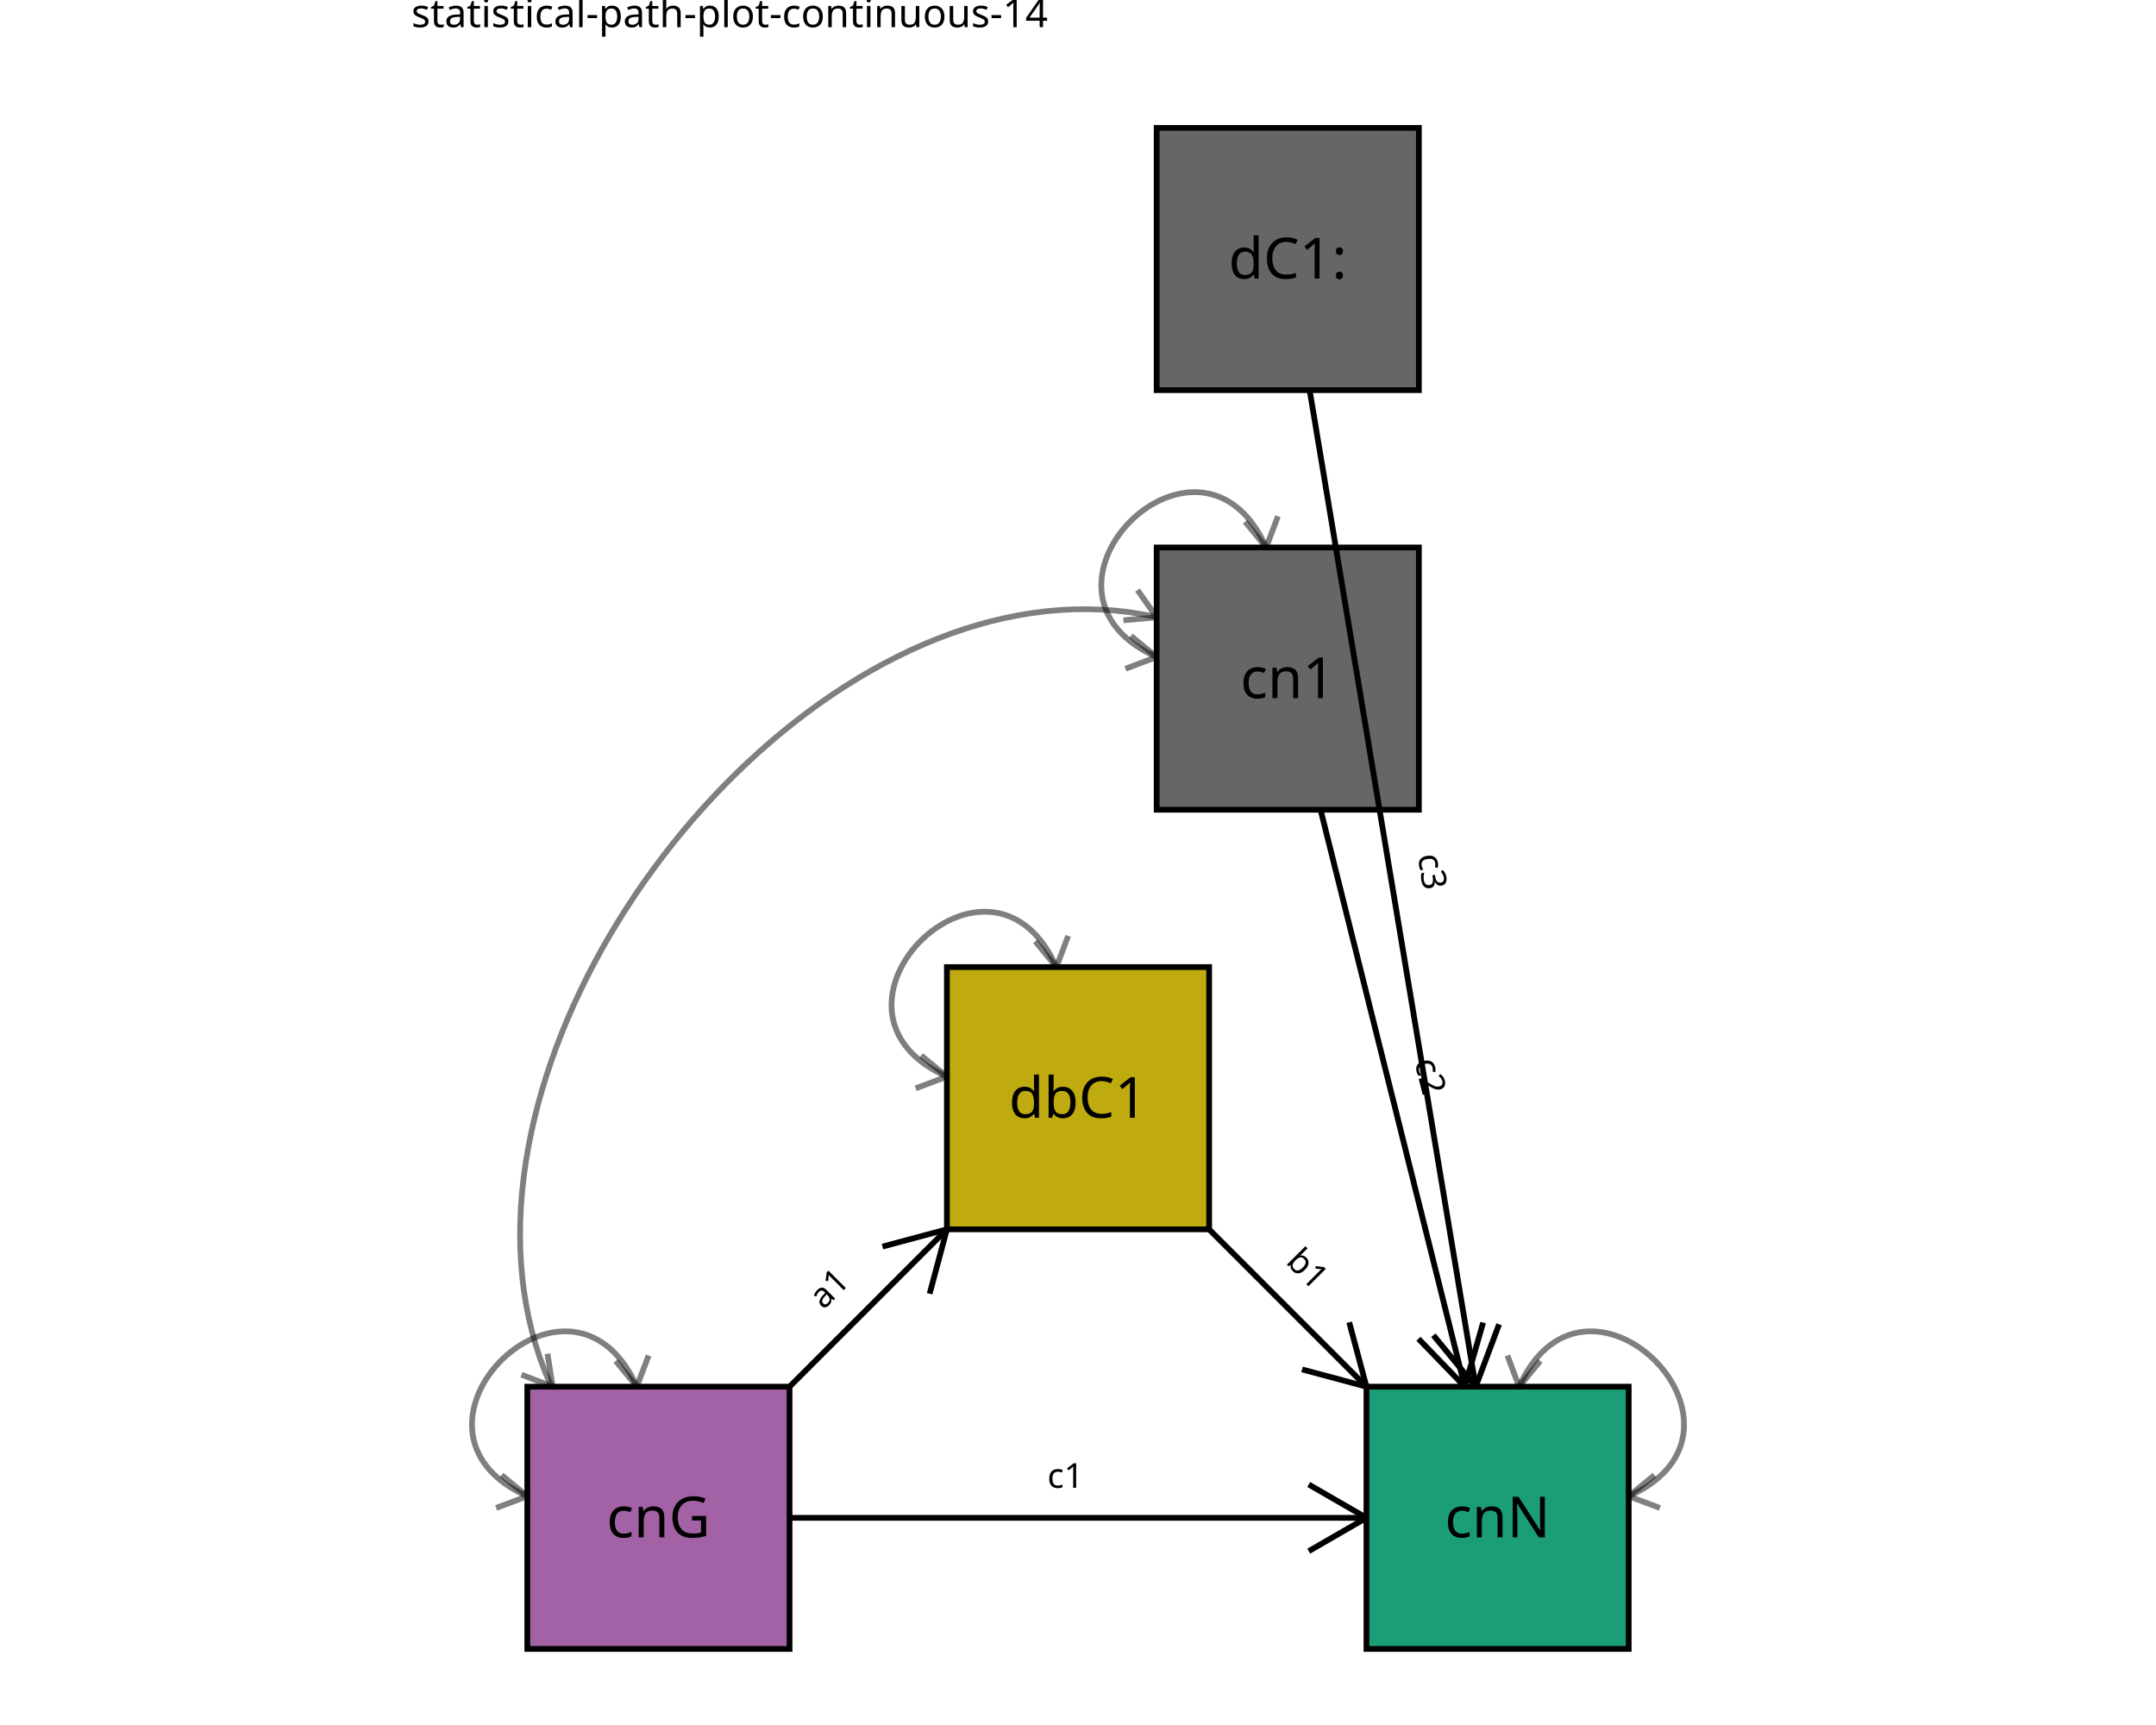
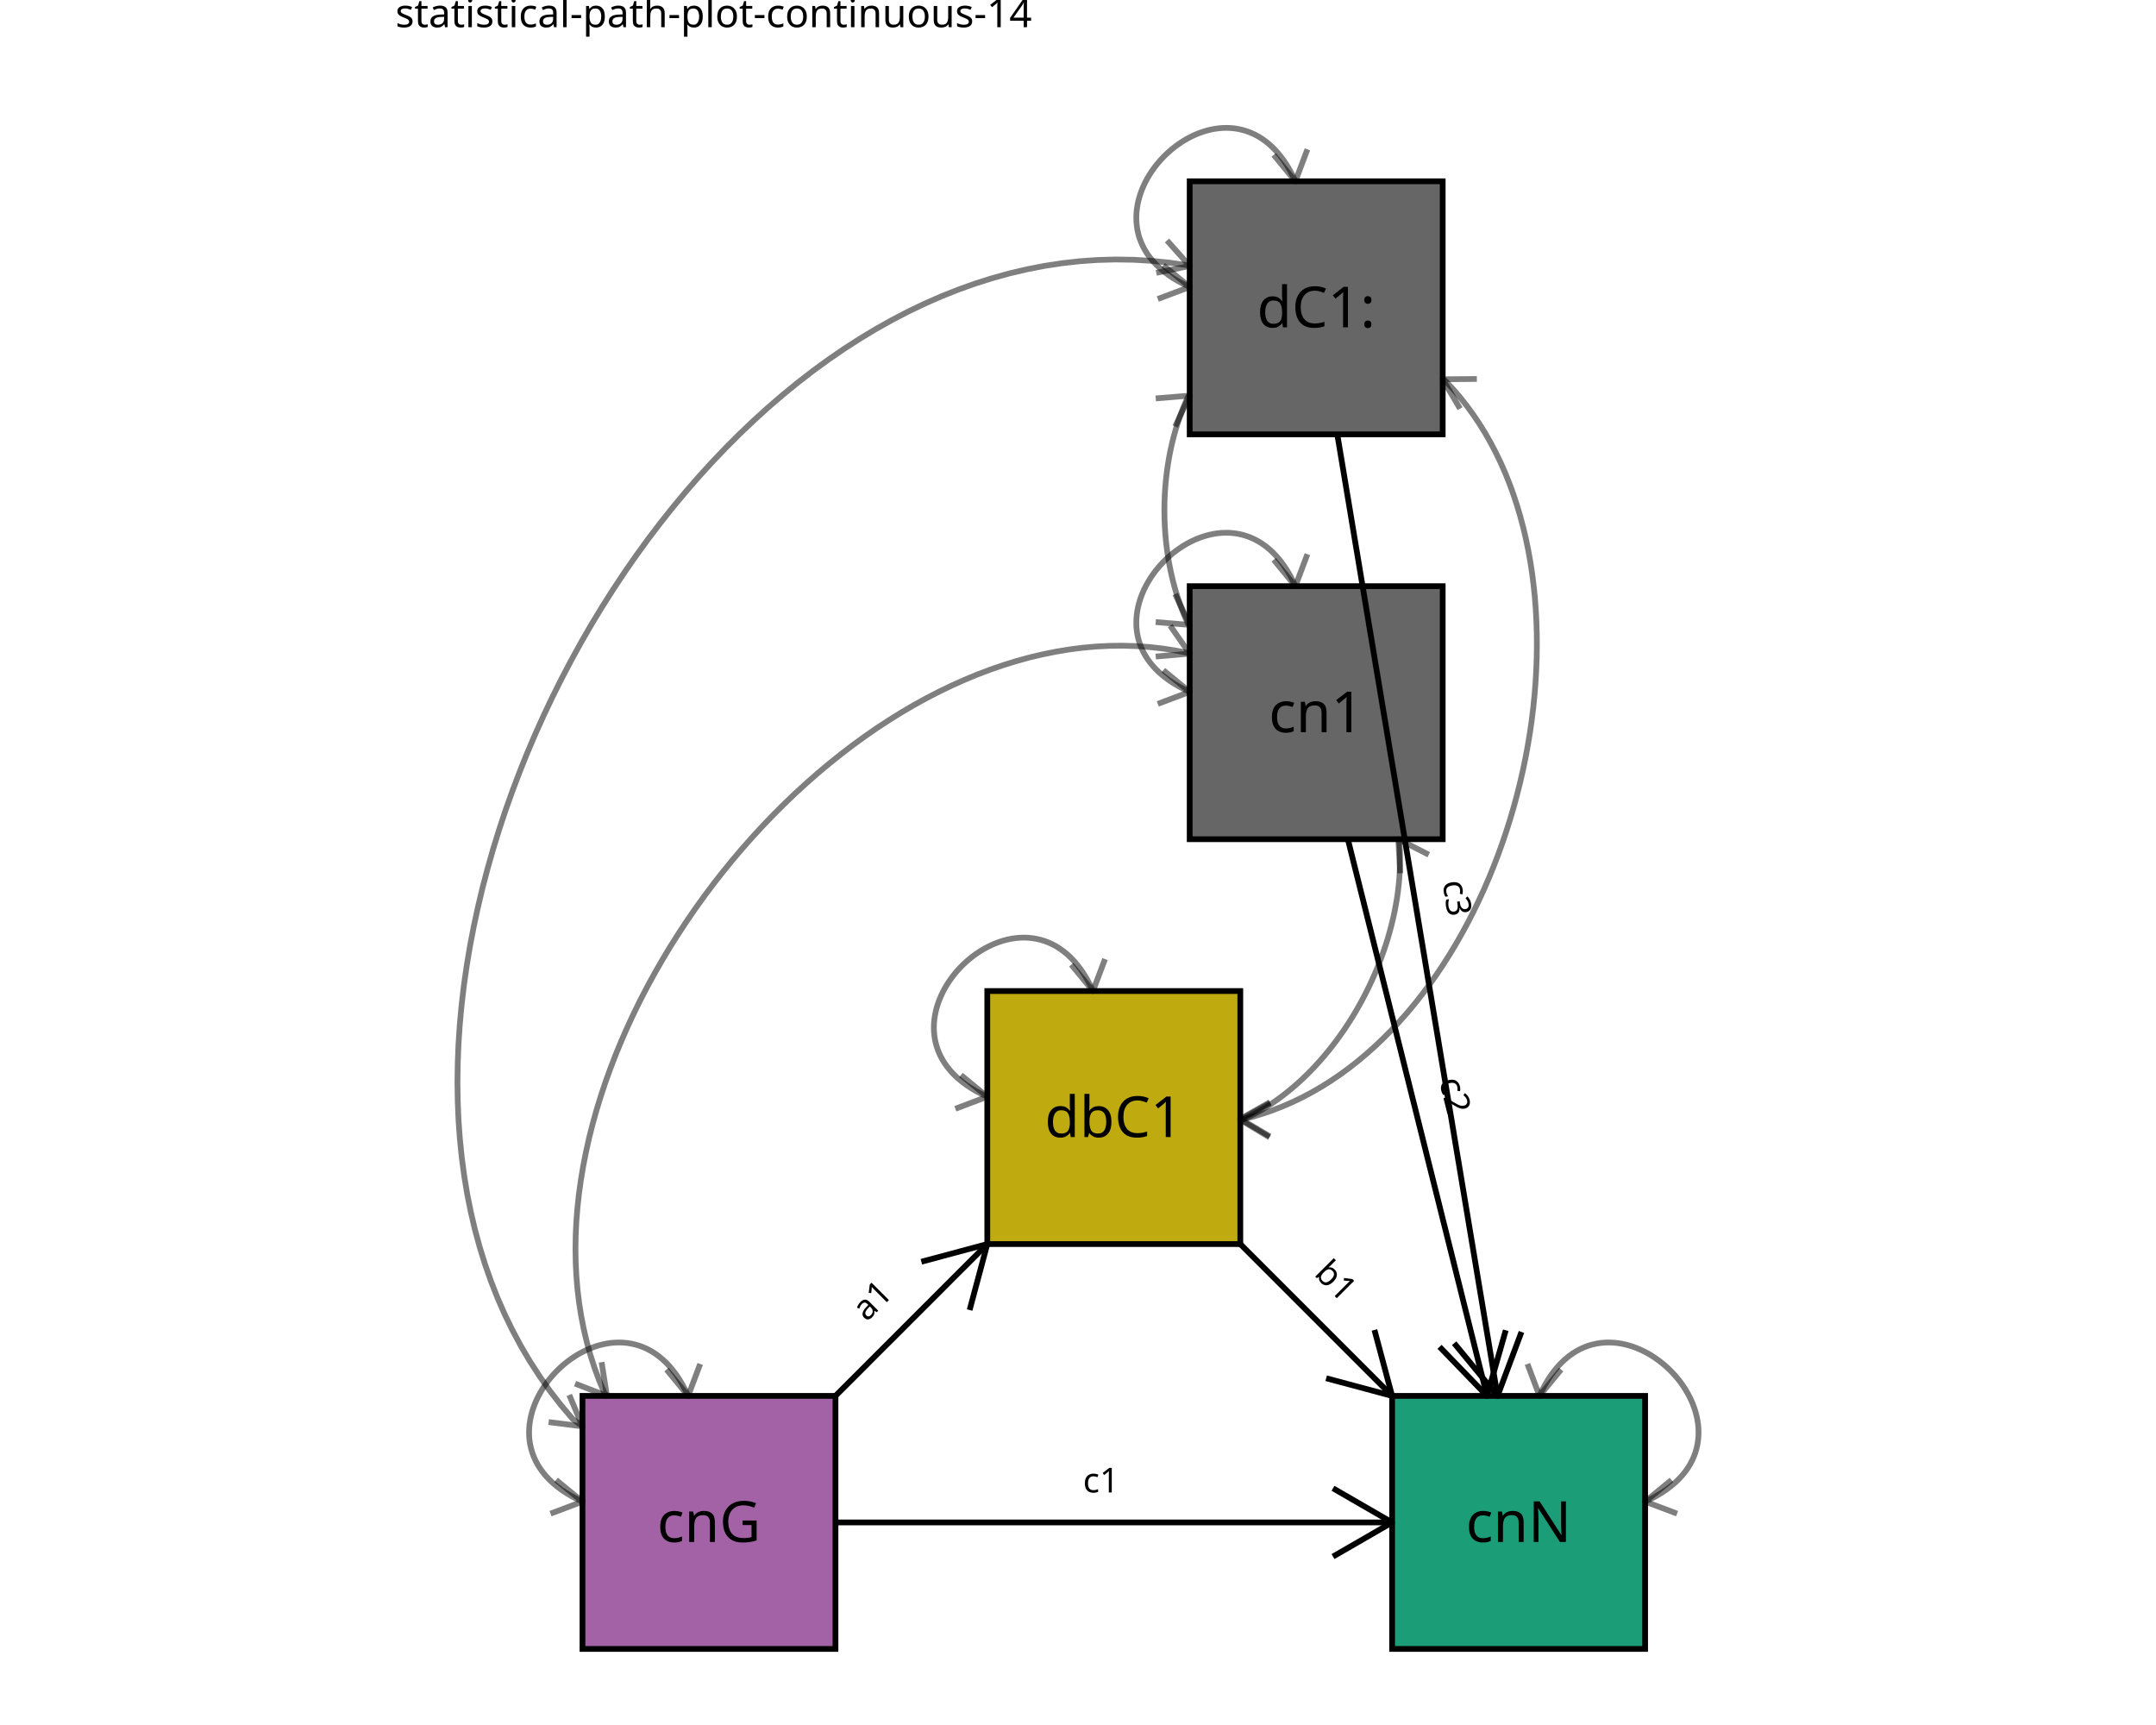
<svg xmlns="http://www.w3.org/2000/svg" class="svglite" data-engine-version="2.0" width="720.00pt" height="576.00pt" viewBox="0 0 720.00 576.00">
  <defs>
    <style type="text/css">
    .svglite line, .svglite polyline, .svglite polygon, .svglite path, .svglite rect, .svglite circle {
      fill: none;
      stroke: #000000;
      stroke-linecap: round;
      stroke-linejoin: round;
      stroke-miterlimit: 10.00;
    }
  </style>
  </defs>
  <rect width="100%" height="100%" style="stroke: none; fill: #FFFFFF;" />
  <defs>
    <clipPath id="cpMC4wMHw3MjAuMDB8MC4wMHw1NzYuMDA=">
      <rect x="0.00" y="0.00" width="720.00" height="576.00" />
    </clipPath>
  </defs>
  <g clip-path="url(#cpMC4wMHw3MjAuMDB8MC4wMHw1NzYuMDA=)">
</g>
  <defs>
-     <clipPath id="cpMTM3LjM4fDU4Mi42MnwwLjAwfDU3Ni4wMA==">
-       <rect x="137.38" y="0.00" width="445.24" height="576.00" />
+     <clipPath id="cpMTMyLjA0fDU4Ny45NnwwLjAwfDU3Ni4wMA==">
+       <rect x="132.04" y="0.00" width="455.91" height="576.00" />
    </clipPath>
  </defs>
-   <g clip-path="url(#cpMTM3LjM4fDU4Mi42MnwwLjAwfDU3Ni4wMA==)">
-     <rect x="137.38" y="0.00" width="445.24" height="576.00" style="stroke-width: 10.67; stroke: none;" />
+   <g clip-path="url(#cpMTMyLjA0fDU4Ny45NnwwLjAwfDU3Ni4wMA==)">
+     <rect x="132.04" y="0.00" width="455.91" height="576.00" style="stroke-width: 10.67; stroke: none;" />
  </g>
  <g clip-path="url(#cpMC4wMHw3MjAuMDB8MC4wMHw1NzYuMDA=)">
</g>
  <defs>
-     <clipPath id="cpMTM3LjM4fDU4Mi42MnwxNy4zMHw1NzYuMDA=">
-       <rect x="137.38" y="17.30" width="445.24" height="558.70" />
+     <clipPath id="cpMTMyLjA0fDU4Ny45NnwxNy4zMHw1NzYuMDA=">
+       <rect x="132.04" y="17.30" width="455.91" height="558.70" />
    </clipPath>
  </defs>
-   <g clip-path="url(#cpMTM3LjM4fDU4Mi42MnwxNy4zMHw1NzYuMDA=)">
-     <rect x="137.38" y="17.30" width="445.24" height="558.70" style="stroke-width: 10.67; stroke: none;" />
-     <rect x="176.10" y="463.03" width="87.57" height="87.57" style="stroke-width: 1.92; stroke-linecap: butt; stroke-linejoin: miter; fill: #A362A5;" />
-     <rect x="456.33" y="463.03" width="87.57" height="87.57" style="stroke-width: 1.92; stroke-linecap: butt; stroke-linejoin: miter; fill: #1B9E77;" />
-     <rect x="316.22" y="322.92" width="87.57" height="87.57" style="stroke-width: 1.92; stroke-linecap: butt; stroke-linejoin: miter; fill: #BFAB0F;" />
-     <rect x="386.27" y="182.81" width="87.57" height="87.57" style="stroke-width: 1.92; stroke-linecap: butt; stroke-linejoin: miter; fill: #666666;" />
-     <rect x="386.27" y="42.70" width="87.57" height="87.57" style="stroke-width: 1.92; stroke-linecap: butt; stroke-linejoin: miter; fill: #666666;" />
-     <polyline points="263.67,506.82 265.18,506.82 268.01,506.82 270.84,506.82 273.67,506.82 276.50,506.82 279.33,506.82 282.16,506.82 284.99,506.82 287.82,506.82 290.65,506.82 293.48,506.82 296.31,506.82 299.14,506.82 301.97,506.82 304.80,506.82 307.63,506.82 310.47,506.82 313.30,506.82 316.13,506.82 318.96,506.82 321.79,506.82 324.62,506.82 327.45,506.82 330.28,506.82 333.11,506.82 335.94,506.82 338.77,506.82 341.60,506.82 344.43,506.82 347.26,506.82 350.09,506.82 352.92,506.82 355.75,506.82 358.58,506.82 361.42,506.82 364.25,506.82 367.08,506.82 369.91,506.82 372.74,506.82 375.57,506.82 378.40,506.82 381.23,506.82 384.06,506.82 386.89,506.82 389.72,506.82 392.55,506.82 395.38,506.82 398.21,506.82 401.04,506.82 403.87,506.82 406.70,506.82 409.53,506.82 412.37,506.82 415.20,506.82 418.03,506.82 420.86,506.82 423.69,506.82 426.52,506.82 429.35,506.82 432.18,506.82 435.01,506.82 437.84,506.82 440.67,506.82 443.50,506.82 446.33,506.82 449.16,506.82 451.99,506.82 454.82,506.82 456.33,506.82 " style="stroke-width: 1.92; stroke-linecap: butt;" />
-     <polyline points="437.05,517.95 456.33,506.82 437.05,495.69 " style="stroke-width: 1.92; stroke-linecap: butt;" />
-     <polyline points="263.67,463.03 263.76,462.95 265.18,461.53 266.59,460.12 268.01,458.70 269.42,457.29 270.84,455.87 272.25,454.45 273.67,453.04 275.08,451.62 276.50,450.21 277.91,448.79 279.33,447.38 280.74,445.96 282.16,444.55 283.58,443.13 284.99,441.72 286.41,440.30 287.82,438.89 289.24,437.47 290.65,436.06 292.07,434.64 293.48,433.23 294.90,431.81 296.31,430.40 297.73,428.98 299.14,427.56 300.56,426.15 301.97,424.73 303.39,423.32 304.80,421.90 306.22,420.49 307.63,419.07 309.05,417.66 310.47,416.24 311.88,414.83 313.30,413.41 314.71,412.00 316.13,410.58 316.22,410.49 " style="stroke-width: 1.92; stroke-linecap: butt;" />
-     <polyline points="310.45,432.00 316.22,410.49 294.71,416.25 " style="stroke-width: 1.92; stroke-linecap: butt;" />
-     <polyline points="403.78,410.49 403.87,410.58 405.29,412.00 406.70,413.41 408.12,414.83 409.53,416.24 410.95,417.66 412.37,419.07 413.78,420.49 415.20,421.90 416.61,423.32 418.03,424.73 419.44,426.15 420.86,427.56 422.27,428.98 423.69,430.40 425.10,431.81 426.52,433.23 427.93,434.64 429.35,436.06 430.76,437.47 432.18,438.89 433.59,440.30 435.01,441.72 436.42,443.13 437.84,444.55 439.26,445.96 440.67,447.38 442.09,448.79 443.50,450.21 444.92,451.62 446.33,453.04 447.75,454.45 449.16,455.87 450.58,457.29 451.99,458.70 453.41,460.12 454.82,461.53 456.24,462.95 456.33,463.03 " style="stroke-width: 1.92; stroke-linecap: butt;" />
-     <polyline points="434.82,457.27 456.33,463.03 450.57,441.53 " style="stroke-width: 1.92; stroke-linecap: butt;" />
-     <polyline points="441.00,270.38 441.38,271.88 442.09,274.72 442.79,277.55 443.50,280.38 444.21,283.21 444.92,286.04 445.62,288.87 446.33,291.70 447.04,294.53 447.75,297.36 448.45,300.19 449.16,303.02 449.87,305.85 450.58,308.68 451.28,311.51 451.99,314.34 452.70,317.17 453.41,320.00 454.12,322.83 454.82,325.67 455.53,328.50 456.24,331.33 456.95,334.16 457.65,336.99 458.36,339.82 459.07,342.65 459.78,345.48 460.48,348.31 461.19,351.14 461.90,353.97 462.61,356.80 463.31,359.63 464.02,362.46 464.73,365.29 465.44,368.12 466.15,370.95 466.85,373.78 467.56,376.61 468.27,379.45 468.98,382.28 469.68,385.11 470.39,387.94 471.10,390.77 471.81,393.60 472.51,396.43 473.22,399.26 473.93,402.09 474.64,404.92 475.34,407.75 476.05,410.58 476.76,413.41 477.47,416.24 478.18,419.07 478.88,421.90 479.59,424.73 480.30,427.56 481.01,430.40 481.71,433.23 482.42,436.06 483.13,438.89 483.84,441.72 484.54,444.55 485.25,447.38 485.96,450.21 486.67,453.04 487.37,455.87 488.08,458.70 488.79,461.53 489.17,463.03 " style="stroke-width: 1.92; stroke-linecap: butt;" />
-     <polyline points="473.69,447.03 489.17,463.03 495.29,441.63 " style="stroke-width: 1.92; stroke-linecap: butt;" />
-     <polyline points="437.35,130.27 437.84,133.19 438.55,137.43 439.26,141.68 439.96,145.93 440.67,150.17 441.38,154.42 442.09,158.66 442.79,162.91 443.50,167.15 444.21,171.40 444.92,175.65 445.62,179.89 446.33,184.14 447.04,188.38 447.75,192.63 448.45,196.88 449.16,201.12 449.87,205.37 450.58,209.61 451.28,213.86 451.99,218.10 452.70,222.35 453.41,226.60 454.12,230.84 454.82,235.09 455.53,239.33 456.24,243.58 456.95,247.83 457.65,252.07 458.36,256.32 459.07,260.56 459.78,264.81 460.48,269.05 461.19,273.30 461.90,277.55 462.61,281.79 463.31,286.04 464.02,290.28 464.73,294.53 465.44,298.77 466.15,303.02 466.85,307.27 467.56,311.51 468.27,315.76 468.98,320.00 469.68,324.25 470.39,328.50 471.10,332.74 471.81,336.99 472.51,341.23 473.22,345.48 473.93,349.72 474.64,353.97 475.34,358.22 476.05,362.46 476.76,366.71 477.47,370.95 478.18,375.20 478.88,379.45 479.59,383.69 480.30,387.94 481.01,392.18 481.71,396.43 482.42,400.67 483.13,404.92 483.84,409.17 484.54,413.41 485.25,417.66 485.96,421.90 486.67,426.15 487.37,430.40 488.08,434.64 488.79,438.89 489.50,443.13 490.20,447.38 490.91,451.62 491.62,455.87 492.33,460.12 492.81,463.03 " style="stroke-width: 1.92; stroke-linecap: butt;" />
-     <polyline points="478.67,445.85 492.81,463.03 500.62,442.19 " style="stroke-width: 1.92; stroke-linecap: butt;" />
-     <text x="355.83" y="496.81" text-anchor="middle" style="font-size: 11.50px; font-family: sans;" textLength="12.15px" lengthAdjust="spacingAndGlyphs">c1</text>
-     <text transform="translate(279.62,432.93) rotate(-45)" text-anchor="middle" style="font-size: 11.50px; font-family: sans;" textLength="12.79px" lengthAdjust="spacingAndGlyphs">a1</text>
-     <text transform="translate(433.89,426.44) rotate(-315)" text-anchor="middle" style="font-size: 11.50px; font-family: sans;" textLength="12.79px" lengthAdjust="spacingAndGlyphs">b1</text>
-     <text transform="translate(473.79,360.28) rotate(-284)" text-anchor="middle" style="font-size: 11.50px; font-family: sans;" textLength="12.15px" lengthAdjust="spacingAndGlyphs">c2</text>
-     <text transform="translate(474.39,291.62) rotate(-279)" text-anchor="middle" style="font-size: 11.50px; font-family: sans;" textLength="12.15px" lengthAdjust="spacingAndGlyphs">c3</text>
-     <text x="219.89" y="513.35" text-anchor="middle" style="font-size: 18.97px; font-family: sans;" textLength="34.80px" lengthAdjust="spacingAndGlyphs">cnG</text>
-     <text x="500.11" y="513.35" text-anchor="middle" style="font-size: 18.97px; font-family: sans;" textLength="33.74px" lengthAdjust="spacingAndGlyphs">cnN</text>
-     <text x="360.00" y="373.23" text-anchor="middle" style="font-size: 18.97px; font-family: sans;" textLength="45.35px" lengthAdjust="spacingAndGlyphs">dbC1</text>
-     <text x="430.06" y="233.12" text-anchor="middle" style="font-size: 18.97px; font-family: sans;" textLength="30.59px" lengthAdjust="spacingAndGlyphs">cn1</text>
-     <text x="430.06" y="93.01" text-anchor="middle" style="font-size: 18.97px; font-family: sans;" textLength="40.07px" lengthAdjust="spacingAndGlyphs">dC1:</text>
-     <polyline points="184.56,463.03 183.63,461.89 181.86,457.63 180.27,453.32 178.86,448.94 177.63,444.51 176.57,440.03 175.68,435.50 174.95,430.93 174.39,426.31 174.00,421.66 173.76,416.97 173.68,412.25 173.76,407.50 173.98,402.73 174.36,397.94 174.89,393.13 175.55,388.31 176.36,383.48 177.31,378.64 178.40,373.79 179.62,368.95 180.97,364.11 182.45,359.28 184.05,354.46 185.78,349.65 187.63,344.87 189.60,340.10 191.68,335.35 193.88,330.64 196.19,325.95 198.60,321.30 201.12,316.69 203.74,312.12 206.47,307.60 209.29,303.12 212.20,298.70 215.21,294.33 218.31,290.03 221.49,285.78 224.76,281.60 228.11,277.49 231.54,273.45 235.05,269.49 238.63,265.61 242.28,261.81 246.00,258.10 249.79,254.48 253.64,250.96 257.55,247.53 261.52,244.20 265.55,240.98 269.63,237.86 273.76,234.85 277.94,231.96 282.16,229.19 286.43,226.54 290.73,224.01 295.08,221.62 299.46,219.35 303.87,217.22 308.31,215.23 312.78,213.38 317.28,211.67 321.79,210.12 326.33,208.72 330.88,207.47 335.45,206.39 340.03,205.46 344.62,204.71 349.21,204.12 353.81,203.71 358.41,203.47 363.01,203.42 367.60,203.55 372.19,203.86 376.77,204.37 381.33,205.07 385.89,205.97 386.27,206.15 " style="stroke-width: 1.92; stroke: #000000; stroke-opacity: 0.50; stroke-linecap: butt;" />
-     <polyline points="174.17,459.03 184.56,463.03 182.83,452.04 " style="stroke-width: 1.92; stroke: #000000; stroke-opacity: 0.50; stroke-linecap: butt;" />
-     <polyline points="375.18,207.11 386.27,206.15 379.89,197.03 " style="stroke-width: 1.92; stroke: #000000; stroke-opacity: 0.50; stroke-linecap: butt;" />
-     <polyline points="212.68,463.03 212.67,463.00 211.70,460.97 210.68,459.07 209.62,457.30 208.52,455.66 207.38,454.14 206.20,452.75 204.99,451.47 203.74,450.31 202.47,449.27 201.17,448.34 199.85,447.51 198.51,446.80 197.15,446.19 195.77,445.67 194.39,445.26 192.99,444.95 191.58,444.72 190.17,444.59 188.75,444.55 187.34,444.59 185.93,444.72 184.52,444.92 183.12,445.21 181.73,445.57 180.35,446.00 178.99,446.50 177.65,447.07 176.33,447.71 175.03,448.40 173.76,449.16 172.52,449.97 171.31,450.84 170.13,451.76 168.99,452.74 167.88,453.75 166.82,454.81 165.80,455.92 164.83,457.06 163.91,458.24 163.04,459.45 162.23,460.69 161.47,461.96 160.77,463.26 160.14,464.58 159.57,465.93 159.07,467.29 158.63,468.66 158.27,470.05 157.99,471.45 157.78,472.86 157.66,474.27 157.62,475.68 157.66,477.10 157.79,478.51 158.01,479.92 158.33,481.32 158.74,482.71 159.25,484.08 159.87,485.44 160.58,486.78 161.41,488.11 162.34,489.40 163.38,490.68 164.54,491.92 165.82,493.13 167.21,494.31 168.73,495.45 170.37,496.55 172.14,497.62 174.04,498.63 176.07,499.60 176.10,499.61 " style="stroke-width: 1.92; stroke: #000000; stroke-opacity: 0.50; stroke-linecap: butt;" />
-     <polyline points="205.62,454.43 212.68,463.03 216.60,452.62 " style="stroke-width: 1.92; stroke: #000000; stroke-opacity: 0.50; stroke-linecap: butt;" />
-     <polyline points="165.69,503.53 176.10,499.61 167.50,492.55 " style="stroke-width: 1.92; stroke: #000000; stroke-opacity: 0.50; stroke-linecap: butt;" />
-     <polyline points="543.90,499.61 543.93,499.60 545.96,498.63 547.86,497.62 549.63,496.55 551.27,495.45 552.79,494.31 554.18,493.13 555.46,491.92 556.62,490.68 557.66,489.40 558.59,488.11 559.42,486.78 560.13,485.44 560.75,484.08 561.26,482.71 561.67,481.32 561.99,479.92 562.21,478.51 562.34,477.10 562.38,475.68 562.34,474.27 562.22,472.86 562.01,471.45 561.73,470.05 561.37,468.66 560.93,467.29 560.43,465.93 559.86,464.58 559.23,463.26 558.53,461.96 557.77,460.69 556.96,459.45 556.09,458.24 555.17,457.06 554.20,455.92 553.18,454.81 552.12,453.75 551.01,452.74 549.87,451.76 548.69,450.84 547.48,449.97 546.24,449.16 544.97,448.40 543.67,447.71 542.35,447.07 541.01,446.50 539.65,446.00 538.27,445.57 536.88,445.21 535.48,444.92 534.07,444.72 532.66,444.59 531.25,444.55 529.83,444.59 528.42,444.72 527.01,444.95 525.61,445.26 524.23,445.67 522.85,446.19 521.49,446.80 520.15,447.51 518.83,448.34 517.53,449.27 516.26,450.31 515.01,451.47 513.80,452.75 512.62,454.14 511.48,455.66 510.38,457.30 509.32,459.07 508.30,460.97 507.33,463.00 507.32,463.03 " style="stroke-width: 1.92; stroke: #000000; stroke-opacity: 0.50; stroke-linecap: butt;" />
-     <polyline points="552.50,492.55 543.90,499.61 554.31,503.53 " style="stroke-width: 1.92; stroke: #000000; stroke-opacity: 0.50; stroke-linecap: butt;" />
-     <polyline points="503.40,452.62 507.32,463.03 514.38,454.43 " style="stroke-width: 1.92; stroke: #000000; stroke-opacity: 0.50; stroke-linecap: butt;" />
-     <polyline points="352.79,322.92 352.78,322.89 351.81,320.86 350.80,318.96 349.73,317.19 348.63,315.55 347.49,314.03 346.31,312.64 345.10,311.36 343.86,310.20 342.58,309.16 341.29,308.23 339.96,307.40 338.62,306.69 337.26,306.07 335.89,305.56 334.50,305.15 333.10,304.83 331.69,304.61 330.28,304.48 328.86,304.44 327.45,304.48 326.04,304.60 324.63,304.81 323.23,305.09 321.84,305.45 320.47,305.89 319.11,306.39 317.76,306.96 316.44,307.59 315.14,308.29 313.87,309.05 312.63,309.86 311.42,310.73 310.24,311.65 309.10,312.62 307.99,313.64 306.93,314.70 305.92,315.80 304.95,316.95 304.02,318.13 303.16,319.34 302.34,320.58 301.58,321.85 300.89,323.15 300.25,324.47 299.68,325.81 299.18,327.17 298.75,328.55 298.39,329.94 298.10,331.34 297.90,332.74 297.77,334.16 297.73,335.57 297.77,336.99 297.90,338.40 298.13,339.81 298.44,341.21 298.85,342.59 299.37,343.97 299.98,345.33 300.69,346.67 301.52,347.99 302.45,349.29 303.49,350.56 304.65,351.81 305.93,353.02 307.32,354.20 308.84,355.34 310.48,356.44 312.25,357.50 314.15,358.52 316.18,359.49 316.22,359.50 " style="stroke-width: 1.92; stroke: #000000; stroke-opacity: 0.50; stroke-linecap: butt;" />
-     <polyline points="345.73,314.32 352.79,322.92 356.71,312.51 " style="stroke-width: 1.92; stroke: #000000; stroke-opacity: 0.50; stroke-linecap: butt;" />
-     <polyline points="305.80,363.42 316.22,359.50 307.61,352.44 " style="stroke-width: 1.92; stroke: #000000; stroke-opacity: 0.50; stroke-linecap: butt;" />
-     <polyline points="422.84,182.81 422.84,182.78 421.87,180.75 420.85,178.85 419.79,177.08 418.69,175.44 417.55,173.92 416.37,172.52 415.15,171.25 413.91,170.09 412.64,169.05 411.34,168.11 410.02,167.29 408.68,166.57 407.32,165.96 405.94,165.45 404.55,165.04 403.15,164.72 401.75,164.50 400.33,164.37 398.92,164.32 397.51,164.37 396.09,164.49 394.69,164.70 393.29,164.98 391.90,165.34 390.52,165.77 389.16,166.28 387.82,166.85 386.50,167.48 385.20,168.18 383.93,168.94 382.69,169.75 381.47,170.62 380.29,171.54 379.15,172.51 378.05,173.53 376.99,174.59 375.97,175.69 375.00,176.84 374.08,178.01 373.21,179.23 372.40,180.47 371.64,181.74 370.94,183.04 370.31,184.36 369.74,185.70 369.23,187.06 368.80,188.44 368.44,189.83 368.16,191.23 367.95,192.63 367.83,194.05 367.78,195.46 367.83,196.87 367.96,198.29 368.18,199.69 368.50,201.09 368.91,202.48 369.42,203.86 370.03,205.22 370.75,206.56 371.57,207.88 372.51,209.18 373.55,210.45 374.71,211.69 375.98,212.91 377.38,214.09 378.90,215.23 380.54,216.33 382.31,217.39 384.21,218.41 386.24,219.38 386.27,219.38 " style="stroke-width: 1.92; stroke: #000000; stroke-opacity: 0.50; stroke-linecap: butt;" />
-     <polyline points="415.79,174.20 422.84,182.81 426.77,172.39 " style="stroke-width: 1.92; stroke: #000000; stroke-opacity: 0.50; stroke-linecap: butt;" />
-     <polyline points="375.85,223.31 386.27,219.38 377.66,212.33 " style="stroke-width: 1.92; stroke: #000000; stroke-opacity: 0.50; stroke-linecap: butt;" />
+   <g clip-path="url(#cpMTMyLjA0fDU4Ny45NnwxNy4zMHw1NzYuMDA=)">
+     <rect x="132.04" y="17.30" width="455.91" height="558.70" style="stroke-width: 10.67; stroke: none;" />
+     <rect x="194.52" y="466.11" width="84.49" height="84.49" style="stroke-width: 1.92; stroke-linecap: butt; stroke-linejoin: miter; fill: #A362A5;" />
+     <rect x="464.90" y="466.11" width="84.49" height="84.49" style="stroke-width: 1.92; stroke-linecap: butt; stroke-linejoin: miter; fill: #1B9E77;" />
+     <rect x="329.71" y="330.92" width="84.49" height="84.49" style="stroke-width: 1.92; stroke-linecap: butt; stroke-linejoin: miter; fill: #BFAB0F;" />
+     <rect x="397.30" y="195.73" width="84.49" height="84.49" style="stroke-width: 1.92; stroke-linecap: butt; stroke-linejoin: miter; fill: #666666;" />
+     <rect x="397.30" y="60.54" width="84.49" height="84.49" style="stroke-width: 1.92; stroke-linecap: butt; stroke-linejoin: miter; fill: #666666;" />
+     <polyline points="279.01,508.36 280.46,508.36 283.19,508.36 285.93,508.36 288.66,508.36 291.39,508.36 294.12,508.36 296.85,508.36 299.58,508.36 302.31,508.36 305.04,508.36 307.77,508.36 310.51,508.36 313.24,508.36 315.97,508.36 318.70,508.36 321.43,508.36 324.16,508.36 326.89,508.36 329.62,508.36 332.35,508.36 335.09,508.36 337.82,508.36 340.55,508.36 343.28,508.36 346.01,508.36 348.74,508.36 351.47,508.36 354.20,508.36 356.93,508.36 359.67,508.36 362.40,508.36 365.13,508.36 367.86,508.36 370.59,508.36 373.32,508.36 376.05,508.36 378.78,508.36 381.51,508.36 384.25,508.36 386.98,508.36 389.71,508.36 392.44,508.36 395.17,508.36 397.90,508.36 400.63,508.36 403.36,508.36 406.10,508.36 408.83,508.36 411.56,508.36 414.29,508.36 417.02,508.36 419.75,508.36 422.48,508.36 425.21,508.36 427.94,508.36 430.68,508.36 433.41,508.36 436.14,508.36 438.87,508.36 441.60,508.36 444.33,508.36 447.06,508.36 449.79,508.36 452.52,508.36 455.26,508.36 457.99,508.36 460.72,508.36 463.45,508.36 464.90,508.36 " style="stroke-width: 1.92; stroke-linecap: butt;" />
+     <polyline points="445.16,519.76 464.90,508.36 445.16,496.96 " style="stroke-width: 1.92; stroke-linecap: butt;" />
+     <polyline points="279.01,466.11 279.10,466.02 280.46,464.66 281.83,463.29 283.19,461.93 284.56,460.56 285.93,459.20 287.29,457.83 288.66,456.47 290.02,455.10 291.39,453.73 292.75,452.37 294.12,451.00 295.48,449.64 296.85,448.27 298.22,446.91 299.58,445.54 300.95,444.18 302.31,442.81 303.68,441.44 305.04,440.08 306.41,438.71 307.77,437.35 309.14,435.98 310.51,434.62 311.87,433.25 313.24,431.89 314.60,430.52 315.97,429.15 317.33,427.79 318.70,426.42 320.06,425.06 321.43,423.69 322.80,422.33 324.16,420.96 325.53,419.60 326.89,418.23 328.26,416.86 329.62,415.50 329.71,415.41 " style="stroke-width: 1.92; stroke-linecap: butt;" />
+     <polyline points="323.81,437.43 329.71,415.41 307.69,421.31 " style="stroke-width: 1.92; stroke-linecap: butt;" />
+     <polyline points="414.20,415.41 414.29,415.50 415.65,416.86 417.02,418.23 418.39,419.60 419.75,420.96 421.12,422.33 422.48,423.69 423.85,425.06 425.21,426.42 426.58,427.79 427.94,429.15 429.31,430.52 430.68,431.89 432.04,433.25 433.41,434.62 434.77,435.98 436.14,437.35 437.50,438.71 438.87,440.08 440.23,441.44 441.60,442.81 442.97,444.18 444.33,445.54 445.70,446.91 447.06,448.27 448.43,449.64 449.79,451.00 451.16,452.37 452.52,453.73 453.89,455.10 455.26,456.47 456.62,457.83 457.99,459.20 459.35,460.56 460.72,461.93 462.08,463.29 463.45,464.66 464.81,466.02 464.90,466.11 " style="stroke-width: 1.92; stroke-linecap: butt;" />
+     <polyline points="442.88,460.21 464.90,466.11 459.00,444.09 " style="stroke-width: 1.92; stroke-linecap: butt;" />
+     <polyline points="450.11,280.22 450.48,281.67 451.16,284.40 451.84,287.14 452.52,289.87 453.21,292.60 453.89,295.33 454.57,298.06 455.26,300.79 455.94,303.52 456.62,306.25 457.30,308.98 457.99,311.72 458.67,314.45 459.35,317.18 460.04,319.91 460.72,322.64 461.40,325.37 462.08,328.10 462.77,330.83 463.45,333.56 464.13,336.30 464.81,339.03 465.50,341.76 466.18,344.49 466.86,347.22 467.55,349.95 468.23,352.68 468.91,355.41 469.59,358.15 470.28,360.88 470.96,363.61 471.64,366.34 472.33,369.07 473.01,371.80 473.69,374.53 474.37,377.26 475.06,379.99 475.74,382.73 476.42,385.46 477.10,388.19 477.79,390.92 478.47,393.65 479.15,396.38 479.84,399.11 480.52,401.84 481.20,404.57 481.88,407.31 482.57,410.04 483.25,412.77 483.93,415.50 484.62,418.23 485.30,420.96 485.98,423.69 486.66,426.42 487.35,429.15 488.03,431.89 488.71,434.62 489.39,437.35 490.08,440.08 490.76,442.81 491.44,445.54 492.13,448.27 492.81,451.00 493.49,453.73 494.17,456.47 494.86,459.20 495.54,461.93 496.22,464.66 496.59,466.11 " style="stroke-width: 1.92; stroke-linecap: butt;" />
+     <polyline points="480.74,449.72 496.59,466.11 502.85,444.19 " style="stroke-width: 1.92; stroke-linecap: butt;" />
+     <polyline points="446.59,145.03 447.06,147.85 447.74,151.94 448.43,156.04 449.11,160.14 449.79,164.23 450.48,168.33 451.16,172.43 451.84,176.52 452.52,180.62 453.21,184.72 453.89,188.81 454.57,192.91 455.26,197.01 455.94,201.11 456.62,205.20 457.30,209.30 457.99,213.40 458.67,217.49 459.35,221.59 460.04,225.69 460.72,229.78 461.40,233.88 462.08,237.98 462.77,242.07 463.45,246.17 464.13,250.27 464.81,254.36 465.50,258.46 466.18,262.56 466.86,266.65 467.55,270.75 468.23,274.85 468.91,278.94 469.59,283.04 470.28,287.14 470.96,291.23 471.64,295.33 472.33,299.43 473.01,303.52 473.69,307.62 474.37,311.72 475.06,315.81 475.74,319.91 476.42,324.01 477.10,328.10 477.79,332.20 478.47,336.30 479.15,340.39 479.84,344.49 480.52,348.59 481.20,352.68 481.88,356.78 482.57,360.88 483.25,364.97 483.93,369.07 484.62,373.17 485.30,377.26 485.98,381.36 486.66,385.46 487.35,389.55 488.03,393.65 488.71,397.75 489.39,401.84 490.08,405.94 490.76,410.04 491.44,414.13 492.13,418.23 492.81,422.33 493.49,426.42 494.17,430.52 494.86,434.62 495.54,438.71 496.22,442.81 496.91,446.91 497.59,451.00 498.27,455.10 498.95,459.20 499.64,463.29 500.11,466.11 " style="stroke-width: 1.92; stroke-linecap: butt;" />
+     <polyline points="485.62,448.51 500.11,466.11 508.10,444.76 " style="stroke-width: 1.92; stroke-linecap: butt;" />
+     <text x="367.73" y="498.35" text-anchor="middle" style="font-size: 11.50px; font-family: sans;" textLength="12.15px" lengthAdjust="spacingAndGlyphs">c1</text>
+     <text transform="translate(294.01,436.95) rotate(-45)" text-anchor="middle" style="font-size: 11.50px; font-family: sans;" textLength="12.79px" lengthAdjust="spacingAndGlyphs">a1</text>
+     <text transform="translate(443.36,430.42) rotate(-315)" text-anchor="middle" style="font-size: 11.50px; font-family: sans;" textLength="12.79px" lengthAdjust="spacingAndGlyphs">b1</text>
+     <text transform="translate(482.05,366.68) rotate(-284)" text-anchor="middle" style="font-size: 11.50px; font-family: sans;" textLength="12.15px" lengthAdjust="spacingAndGlyphs">c2</text>
+     <text transform="translate(482.65,300.46) rotate(-279)" text-anchor="middle" style="font-size: 11.50px; font-family: sans;" textLength="12.15px" lengthAdjust="spacingAndGlyphs">c3</text>
+     <text x="236.76" y="514.88" text-anchor="middle" style="font-size: 18.97px; font-family: sans;" textLength="34.80px" lengthAdjust="spacingAndGlyphs">cnG</text>
+     <text x="507.15" y="514.88" text-anchor="middle" style="font-size: 18.97px; font-family: sans;" textLength="33.74px" lengthAdjust="spacingAndGlyphs">cnN</text>
+     <text x="371.96" y="379.69" text-anchor="middle" style="font-size: 18.97px; font-family: sans;" textLength="45.35px" lengthAdjust="spacingAndGlyphs">dbC1</text>
+     <text x="439.55" y="244.50" text-anchor="middle" style="font-size: 18.97px; font-family: sans;" textLength="30.59px" lengthAdjust="spacingAndGlyphs">cn1</text>
+     <text x="439.55" y="109.31" text-anchor="middle" style="font-size: 18.97px; font-family: sans;" textLength="40.07px" lengthAdjust="spacingAndGlyphs">dC1:</text>
+     <polyline points="194.52,476.28 191.21,473.77 187.31,469.16 183.63,464.41 180.18,459.52 176.94,454.52 173.92,449.39 171.11,444.14 168.51,438.79 166.12,433.32 163.94,427.76 161.96,422.10 160.18,416.35 158.59,410.52 157.21,404.60 156.01,398.61 155.01,392.54 154.20,386.41 153.57,380.22 153.12,373.98 152.86,367.68 152.77,361.34 152.86,354.96 153.12,348.54 153.55,342.09 154.15,335.61 154.91,329.12 155.84,322.61 156.93,316.08 158.18,309.56 159.58,303.03 161.13,296.50 162.84,289.99 164.69,283.49 166.69,277.01 168.83,270.55 171.12,264.12 173.54,257.73 176.09,251.38 178.78,245.07 181.60,238.81 184.55,232.61 187.62,226.46 190.82,220.38 194.13,214.37 197.56,208.43 201.11,202.58 204.78,196.81 208.55,191.12 212.43,185.54 216.41,180.05 220.50,174.67 224.69,169.39 228.98,164.23 233.36,159.19 237.83,154.28 242.40,149.50 247.05,144.85 251.79,140.34 256.61,135.97 261.51,131.76 266.49,127.70 271.54,123.80 276.67,120.06 281.86,116.50 287.13,113.11 292.46,109.90 297.85,106.87 303.30,104.03 308.81,101.39 314.38,98.95 319.99,96.72 325.66,94.69 331.38,92.88 337.14,91.29 342.94,89.93 348.79,88.79 354.67,87.89 360.58,87.23 366.53,86.81 372.51,86.65 378.52,86.74 384.55,87.09 390.61,87.71 396.68,88.59 397.30,88.80 " style="stroke-width: 1.92; stroke: #000000; stroke-opacity: 0.50; stroke-linecap: butt;" />
+     <polyline points="183.21,474.85 194.52,476.28 190.10,465.78 " style="stroke-width: 1.92; stroke: #000000; stroke-opacity: 0.50; stroke-linecap: butt;" />
+     <polyline points="386.14,91.11 397.30,88.80 389.72,80.29 " style="stroke-width: 1.92; stroke: #000000; stroke-opacity: 0.50; stroke-linecap: butt;" />
+     <polyline points="202.67,466.11 201.78,465.00 200.07,460.90 198.54,456.73 197.18,452.51 195.99,448.24 194.97,443.91 194.11,439.54 193.41,435.13 192.87,430.68 192.49,426.18 192.26,421.66 192.18,417.11 192.25,412.53 192.47,407.92 192.84,403.30 193.34,398.66 193.99,394.01 194.77,389.35 195.69,384.68 196.73,380.00 197.91,375.33 199.21,370.66 200.64,366.00 202.19,361.35 203.86,356.71 205.64,352.09 207.54,347.49 209.55,342.91 211.67,338.36 213.89,333.84 216.22,329.36 218.66,324.91 221.19,320.50 223.81,316.13 226.54,311.82 229.35,307.55 232.25,303.33 235.24,299.18 238.31,295.08 241.47,291.05 244.70,287.08 248.01,283.19 251.39,279.37 254.85,275.62 258.37,271.96 261.96,268.38 265.61,264.88 269.33,261.48 273.10,258.17 276.94,254.96 280.82,251.85 284.76,248.84 288.74,245.94 292.77,243.15 296.85,240.48 300.97,237.92 305.12,235.48 309.31,233.17 313.54,230.98 317.80,228.93 322.08,227.01 326.40,225.22 330.73,223.58 335.09,222.08 339.47,220.73 343.86,219.52 348.27,218.48 352.69,217.59 357.11,216.86 361.54,216.29 365.98,215.89 370.42,215.66 374.86,215.61 379.29,215.73 383.72,216.04 388.13,216.53 392.54,217.21 396.93,218.07 397.30,218.25 " style="stroke-width: 1.92; stroke: #000000; stroke-opacity: 0.50; stroke-linecap: butt;" />
+     <polyline points="192.04,462.01 202.67,466.11 200.91,454.85 " style="stroke-width: 1.92; stroke: #000000; stroke-opacity: 0.50; stroke-linecap: butt;" />
+     <polyline points="385.95,219.23 397.30,218.25 390.77,208.91 " style="stroke-width: 1.92; stroke: #000000; stroke-opacity: 0.50; stroke-linecap: butt;" />
+     <polyline points="481.80,126.65 482.62,127.11 485.12,129.79 487.51,132.56 489.78,135.43 491.94,138.39 493.99,141.43 495.94,144.56 497.77,147.78 499.50,151.07 501.12,154.43 502.64,157.87 504.05,161.37 505.35,164.94 506.55,168.57 507.65,172.26 508.65,176.00 509.55,179.80 510.35,183.64 511.05,187.52 511.65,191.45 512.15,195.42 512.56,199.41 512.87,203.45 513.09,207.50 513.21,211.59 513.24,215.69 513.18,219.81 513.02,223.95 512.78,228.10 512.44,232.25 512.02,236.41 511.51,240.57 510.91,244.73 510.22,248.88 509.45,253.03 508.59,257.16 507.65,261.27 506.62,265.37 505.52,269.44 504.33,273.49 503.06,277.51 501.71,281.50 500.29,285.45 498.78,289.36 497.20,293.23 495.54,297.06 493.80,300.83 491.99,304.55 490.11,308.22 488.15,311.83 486.12,315.37 484.02,318.85 481.85,322.26 479.61,325.60 477.30,328.86 474.92,332.04 472.47,335.14 469.96,338.16 467.38,341.08 464.74,343.91 462.03,346.65 459.26,349.29 456.43,351.82 453.54,354.25 450.59,356.57 447.57,358.78 444.50,360.87 441.37,362.84 438.18,364.69 434.94,366.41 431.64,368.00 428.28,369.46 424.87,370.79 421.41,371.97 417.90,373.01 414.33,373.91 414.20,373.91 " style="stroke-width: 1.92; stroke: #000000; stroke-opacity: 0.50; stroke-linecap: butt;" />
+     <polyline points="493.20,126.54 481.80,126.65 487.59,136.46 " style="stroke-width: 1.92; stroke: #000000; stroke-opacity: 0.50; stroke-linecap: butt;" />
+     <polyline points="424.17,368.38 414.20,373.91 423.97,379.78 " style="stroke-width: 1.92; stroke: #000000; stroke-opacity: 0.50; stroke-linecap: butt;" />
+     <polyline points="466.98,280.22 467.28,280.69 467.43,282.77 467.52,284.87 467.55,286.98 467.52,289.11 467.43,291.25 467.29,293.40 467.09,295.56 466.84,297.72 466.53,299.89 466.16,302.07 465.75,304.24 465.28,306.42 464.76,308.59 464.19,310.77 463.58,312.93 462.91,315.09 462.20,317.24 461.43,319.39 460.63,321.52 459.78,323.64 458.88,325.74 457.94,327.82 456.96,329.89 455.93,331.94 454.87,333.97 453.76,335.97 452.62,337.95 451.44,339.90 450.21,341.83 448.96,343.72 447.66,345.58 446.34,347.41 444.97,349.21 443.58,350.96 442.15,352.68 440.69,354.36 439.20,356.00 437.67,357.60 436.12,359.15 434.54,360.65 432.94,362.10 431.30,363.51 429.64,364.86 427.96,366.16 426.25,367.41 424.52,368.60 422.76,369.73 420.99,370.80 419.19,371.80 417.37,372.75 415.54,373.63 414.20,373.62 " style="stroke-width: 1.92; stroke: #000000; stroke-opacity: 0.50; stroke-linecap: butt;" />
+     <polyline points="477.14,285.40 466.98,280.22 467.58,291.60 " style="stroke-width: 1.92; stroke: #000000; stroke-opacity: 0.50; stroke-linecap: butt;" />
+     <polyline points="424.13,368.02 414.20,373.62 424.01,379.42 " style="stroke-width: 1.92; stroke: #000000; stroke-opacity: 0.50; stroke-linecap: butt;" />
+     <polyline points="397.30,208.66 396.72,208.26 395.94,206.51 395.19,204.73 394.49,202.93 393.83,201.09 393.21,199.23 392.63,197.35 392.09,195.44 391.59,193.51 391.14,191.56 390.72,189.60 390.35,187.62 390.02,185.62 389.73,183.62 389.48,181.60 389.27,179.57 389.11,177.54 388.98,175.50 388.90,173.45 388.86,171.40 388.86,169.36 388.90,167.31 388.98,165.26 389.11,163.22 389.27,161.19 389.48,159.16 389.73,157.14 390.02,155.13 390.35,153.14 390.72,151.16 391.14,149.19 391.59,147.25 392.09,145.32 392.63,143.41 393.21,141.53 393.83,139.67 394.49,137.83 395.19,136.03 395.94,134.25 396.72,132.50 397.30,132.10 " style="stroke-width: 1.92; stroke: #000000; stroke-opacity: 0.50; stroke-linecap: butt;" />
+     <polyline points="385.95,207.72 397.30,208.66 392.44,198.35 " style="stroke-width: 1.92; stroke: #000000; stroke-opacity: 0.50; stroke-linecap: butt;" />
+     <polyline points="392.44,142.41 397.30,132.10 385.95,133.04 " style="stroke-width: 1.92; stroke: #000000; stroke-opacity: 0.50; stroke-linecap: butt;" />
+     <polyline points="229.81,466.11 229.80,466.08 228.86,464.12 227.88,462.29 226.86,460.58 225.80,458.99 224.69,457.53 223.56,456.18 222.39,454.95 221.19,453.84 219.96,452.83 218.71,451.93 217.43,451.13 216.14,450.44 214.83,449.85 213.50,449.36 212.16,448.96 210.81,448.66 209.45,448.44 208.09,448.31 206.72,448.27 205.36,448.31 203.99,448.43 202.64,448.63 201.29,448.91 199.95,449.25 198.62,449.67 197.31,450.16 196.01,450.71 194.74,451.32 193.48,451.99 192.26,452.72 191.06,453.51 189.89,454.35 188.75,455.24 187.65,456.17 186.59,457.15 185.56,458.18 184.58,459.24 183.64,460.34 182.76,461.48 181.92,462.65 181.13,463.85 180.40,465.08 179.73,466.33 179.11,467.60 178.56,468.90 178.08,470.21 177.66,471.54 177.32,472.88 177.04,474.23 176.84,475.59 176.72,476.95 176.68,478.32 176.72,479.68 176.85,481.04 177.06,482.40 177.37,483.75 177.77,485.09 178.26,486.42 178.85,487.73 179.54,489.03 180.34,490.30 181.24,491.55 182.24,492.78 183.36,493.98 184.59,495.15 185.94,496.29 187.40,497.39 188.99,498.45 190.69,499.48 192.53,500.46 194.49,501.39 194.52,501.40 " style="stroke-width: 1.92; stroke: #000000; stroke-opacity: 0.50; stroke-linecap: butt;" />
+     <polyline points="222.58,457.30 229.81,466.11 233.83,455.44 " style="stroke-width: 1.92; stroke: #000000; stroke-opacity: 0.50; stroke-linecap: butt;" />
+     <polyline points="183.85,505.42 194.52,501.40 185.70,494.17 " style="stroke-width: 1.92; stroke: #000000; stroke-opacity: 0.50; stroke-linecap: butt;" />
+     <polyline points="549.39,501.40 549.43,501.39 551.39,500.46 553.22,499.48 554.93,498.45 556.51,497.39 557.97,496.29 559.32,495.15 560.55,493.98 561.67,492.78 562.68,491.55 563.58,490.30 564.37,489.03 565.06,487.73 565.65,486.42 566.15,485.09 566.54,483.75 566.85,482.40 567.06,481.04 567.19,479.68 567.23,478.32 567.19,476.95 567.07,475.59 566.87,474.23 566.60,472.88 566.25,471.54 565.83,470.21 565.35,468.90 564.80,467.60 564.18,466.33 563.51,465.08 562.78,463.85 562.00,462.65 561.16,461.48 560.27,460.34 559.33,459.24 558.35,458.18 557.33,457.15 556.26,456.17 555.16,455.24 554.02,454.35 552.85,453.51 551.65,452.72 550.43,451.99 549.17,451.32 547.90,450.71 546.61,450.16 545.29,449.67 543.97,449.25 542.63,448.91 541.28,448.63 539.92,448.43 538.55,448.31 537.19,448.27 535.82,448.31 534.46,448.44 533.10,448.66 531.75,448.96 530.41,449.36 529.09,449.85 527.77,450.44 526.48,451.13 525.20,451.93 523.95,452.83 522.72,453.84 521.53,454.95 520.36,456.18 519.22,457.53 518.12,458.99 517.05,460.58 516.03,462.29 515.05,464.12 514.11,466.08 514.11,466.11 " style="stroke-width: 1.92; stroke: #000000; stroke-opacity: 0.50; stroke-linecap: butt;" />
+     <polyline points="558.21,494.17 549.39,501.40 560.06,505.42 " style="stroke-width: 1.92; stroke: #000000; stroke-opacity: 0.50; stroke-linecap: butt;" />
+     <polyline points="510.09,455.44 514.11,466.11 521.33,457.30 " style="stroke-width: 1.92; stroke: #000000; stroke-opacity: 0.50; stroke-linecap: butt;" />
+     <polyline points="365.00,330.92 364.99,330.89 364.06,328.93 363.07,327.09 362.05,325.39 360.99,323.80 359.88,322.34 358.75,320.99 357.58,319.76 356.38,318.64 355.15,317.64 353.90,316.74 352.62,315.94 351.33,315.25 350.02,314.66 348.69,314.17 347.35,313.77 346.00,313.47 344.64,313.25 343.28,313.12 341.91,313.08 340.55,313.12 339.19,313.24 337.83,313.44 336.48,313.72 335.14,314.06 333.81,314.48 332.50,314.97 331.20,315.52 329.93,316.13 328.68,316.80 327.45,317.53 326.25,318.32 325.08,319.16 323.94,320.05 322.84,320.98 321.78,321.96 320.75,322.99 319.77,324.05 318.83,325.15 317.95,326.29 317.11,327.46 316.32,328.66 315.59,329.89 314.92,331.14 314.31,332.41 313.76,333.71 313.27,335.02 312.85,336.35 312.51,337.69 312.23,339.04 312.03,340.40 311.91,341.76 311.87,343.12 311.91,344.49 312.04,345.85 312.25,347.21 312.56,348.56 312.96,349.90 313.45,351.23 314.04,352.54 314.73,353.83 315.53,355.11 316.43,356.36 317.43,357.59 318.55,358.79 319.78,359.96 321.13,361.09 322.59,362.20 324.18,363.26 325.88,364.29 327.72,365.27 329.68,366.20 329.71,366.21 " style="stroke-width: 1.92; stroke: #000000; stroke-opacity: 0.50; stroke-linecap: butt;" />
+     <polyline points="357.77,322.11 365.00,330.92 369.02,320.25 " style="stroke-width: 1.92; stroke: #000000; stroke-opacity: 0.50; stroke-linecap: butt;" />
+     <polyline points="319.04,370.23 329.71,366.21 320.90,358.98 " style="stroke-width: 1.92; stroke: #000000; stroke-opacity: 0.50; stroke-linecap: butt;" />
+     <polyline points="432.59,195.73 432.59,195.70 431.65,193.74 430.67,191.90 429.65,190.20 428.58,188.61 427.48,187.15 426.34,185.80 425.17,184.57 423.97,183.45 422.75,182.45 421.49,181.55 420.22,180.75 418.92,180.06 417.61,179.47 416.28,178.98 414.94,178.58 413.59,178.27 412.24,178.06 410.87,177.93 409.51,177.89 408.14,177.93 406.78,178.05 405.42,178.25 404.07,178.53 402.73,178.87 401.41,179.29 400.09,179.77 398.80,180.32 397.52,180.94 396.27,181.61 395.04,182.34 393.84,183.13 392.68,183.97 391.54,184.85 390.44,185.79 389.37,186.77 388.35,187.80 387.37,188.86 386.43,189.96 385.54,191.10 384.70,192.27 383.92,193.47 383.19,194.70 382.51,195.95 381.90,197.22 381.35,198.52 380.87,199.83 380.45,201.16 380.10,202.50 379.83,203.85 379.63,205.21 379.51,206.57 379.47,207.93 379.51,209.30 379.64,210.66 379.85,212.02 380.16,213.37 380.55,214.71 381.05,216.04 381.64,217.35 382.33,218.64 383.12,219.92 384.02,221.17 385.03,222.40 386.15,223.60 387.38,224.77 388.72,225.90 390.19,227.01 391.77,228.07 393.48,229.09 395.31,230.08 397.27,231.01 397.30,231.02 " style="stroke-width: 1.92; stroke: #000000; stroke-opacity: 0.50; stroke-linecap: butt;" />
+     <polyline points="425.37,186.91 432.59,195.73 436.61,185.06 " style="stroke-width: 1.92; stroke: #000000; stroke-opacity: 0.50; stroke-linecap: butt;" />
+     <polyline points="386.64,235.04 397.30,231.02 388.49,223.79 " style="stroke-width: 1.92; stroke: #000000; stroke-opacity: 0.50; stroke-linecap: butt;" />
+     <polyline points="432.59,60.54 432.59,60.50 431.65,58.54 430.67,56.71 429.65,55.00 428.58,53.42 427.48,51.96 426.34,50.61 425.17,49.38 423.97,48.26 422.75,47.26 421.49,46.36 420.22,45.56 418.92,44.87 417.61,44.28 416.28,43.79 414.94,43.39 413.59,43.08 412.24,42.87 410.87,42.74 409.51,42.70 408.14,42.74 406.78,42.86 405.42,43.06 404.07,43.33 402.73,43.68 401.41,44.10 400.09,44.58 398.80,45.13 397.52,45.75 396.27,46.42 395.04,47.15 393.84,47.94 392.68,48.77 391.54,49.66 390.44,50.60 389.37,51.58 388.35,52.60 387.37,53.67 386.43,54.77 385.54,55.91 384.70,57.08 383.92,58.28 383.19,59.50 382.51,60.76 381.90,62.03 381.35,63.33 380.87,64.64 380.45,65.97 380.10,67.31 379.83,68.66 379.63,70.01 379.51,71.38 379.47,72.74 379.51,74.11 379.64,75.47 379.85,76.83 380.16,78.18 380.55,79.52 381.05,80.84 381.64,82.16 382.33,83.45 383.12,84.73 384.02,85.98 385.03,87.21 386.15,88.41 387.38,89.58 388.72,90.71 390.19,91.81 391.77,92.88 393.48,93.90 395.31,94.88 397.27,95.82 397.30,95.83 " style="stroke-width: 1.92; stroke: #000000; stroke-opacity: 0.50; stroke-linecap: butt;" />
+     <polyline points="425.37,51.72 432.59,60.54 436.61,49.87 " style="stroke-width: 1.92; stroke: #000000; stroke-opacity: 0.50; stroke-linecap: butt;" />
+     <polyline points="386.64,99.84 397.30,95.83 388.49,88.60 " style="stroke-width: 1.92; stroke: #000000; stroke-opacity: 0.50; stroke-linecap: butt;" />
  </g>
  <g clip-path="url(#cpMC4wMHw3MjAuMDB8MC4wMHw1NzYuMDA=)">
-     <text x="137.38" y="9.08" style="font-size: 13.20px; font-family: sans;" textLength="197.39px" lengthAdjust="spacingAndGlyphs">statistical-path-plot-continuous-14</text>
+     <text x="132.04" y="9.08" style="font-size: 13.20px; font-family: sans;" textLength="197.39px" lengthAdjust="spacingAndGlyphs">statistical-path-plot-continuous-14</text>
  </g>
</svg>
